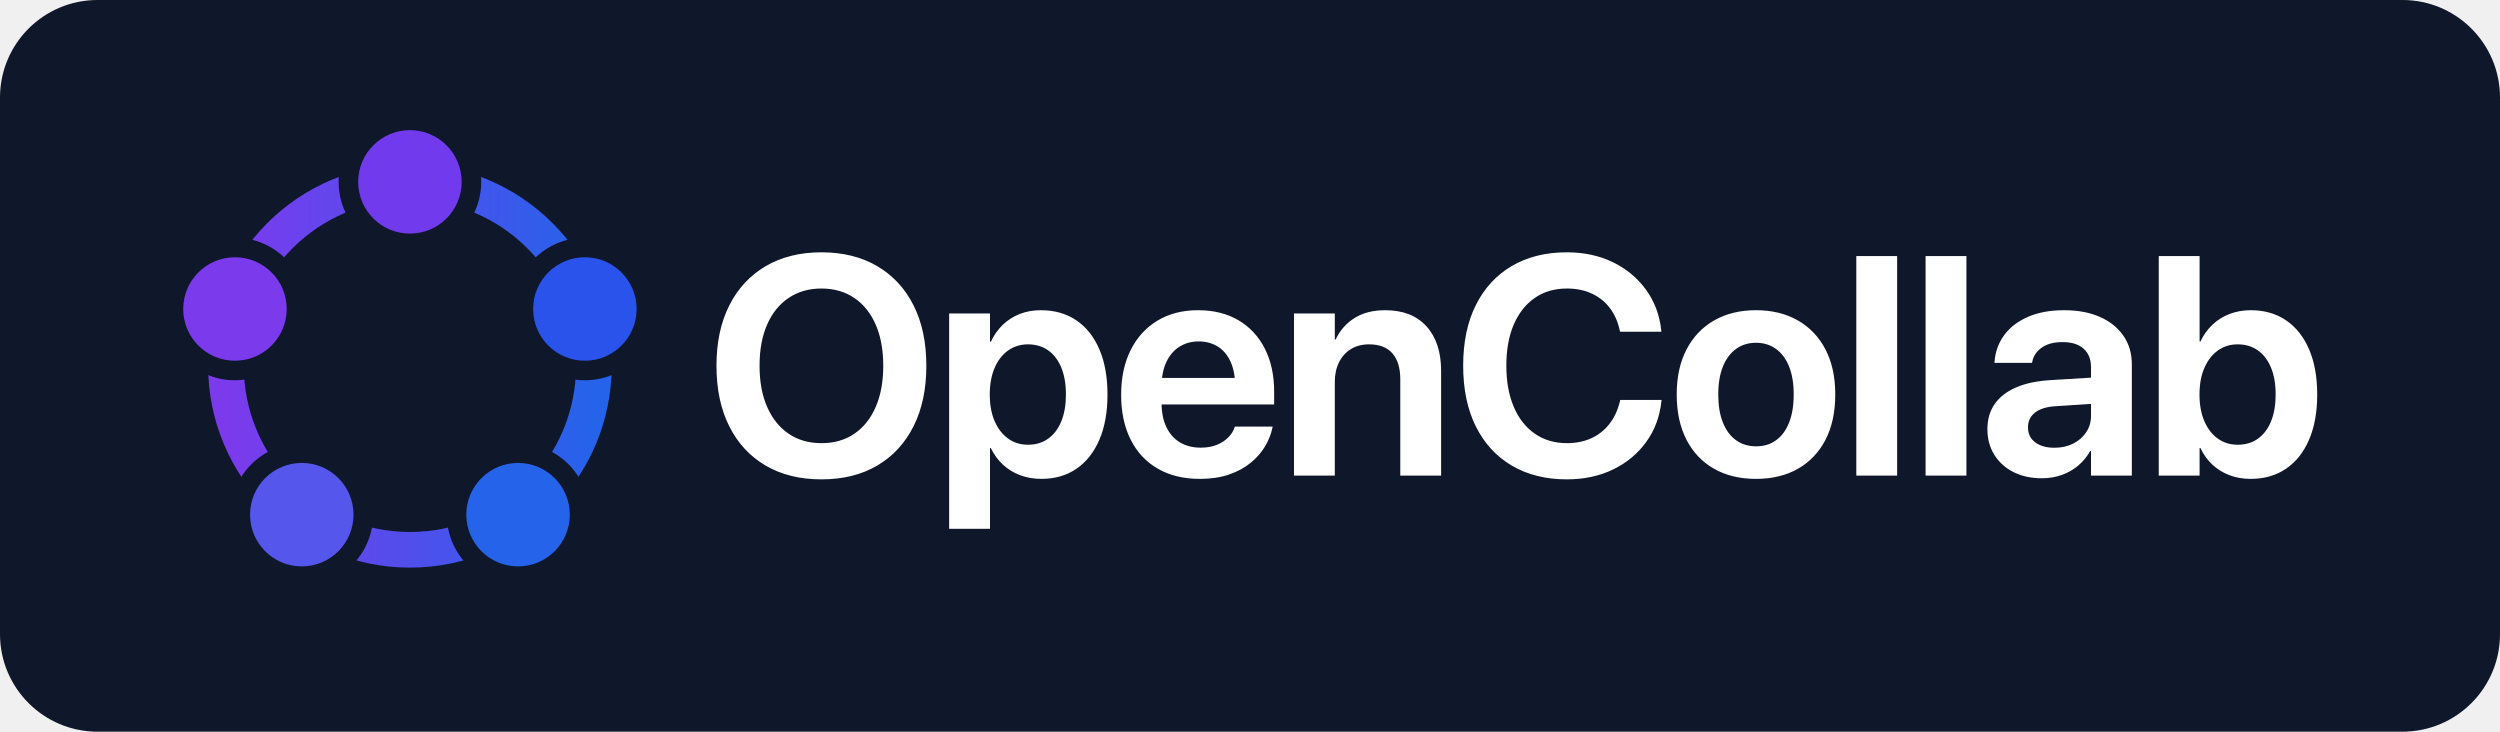
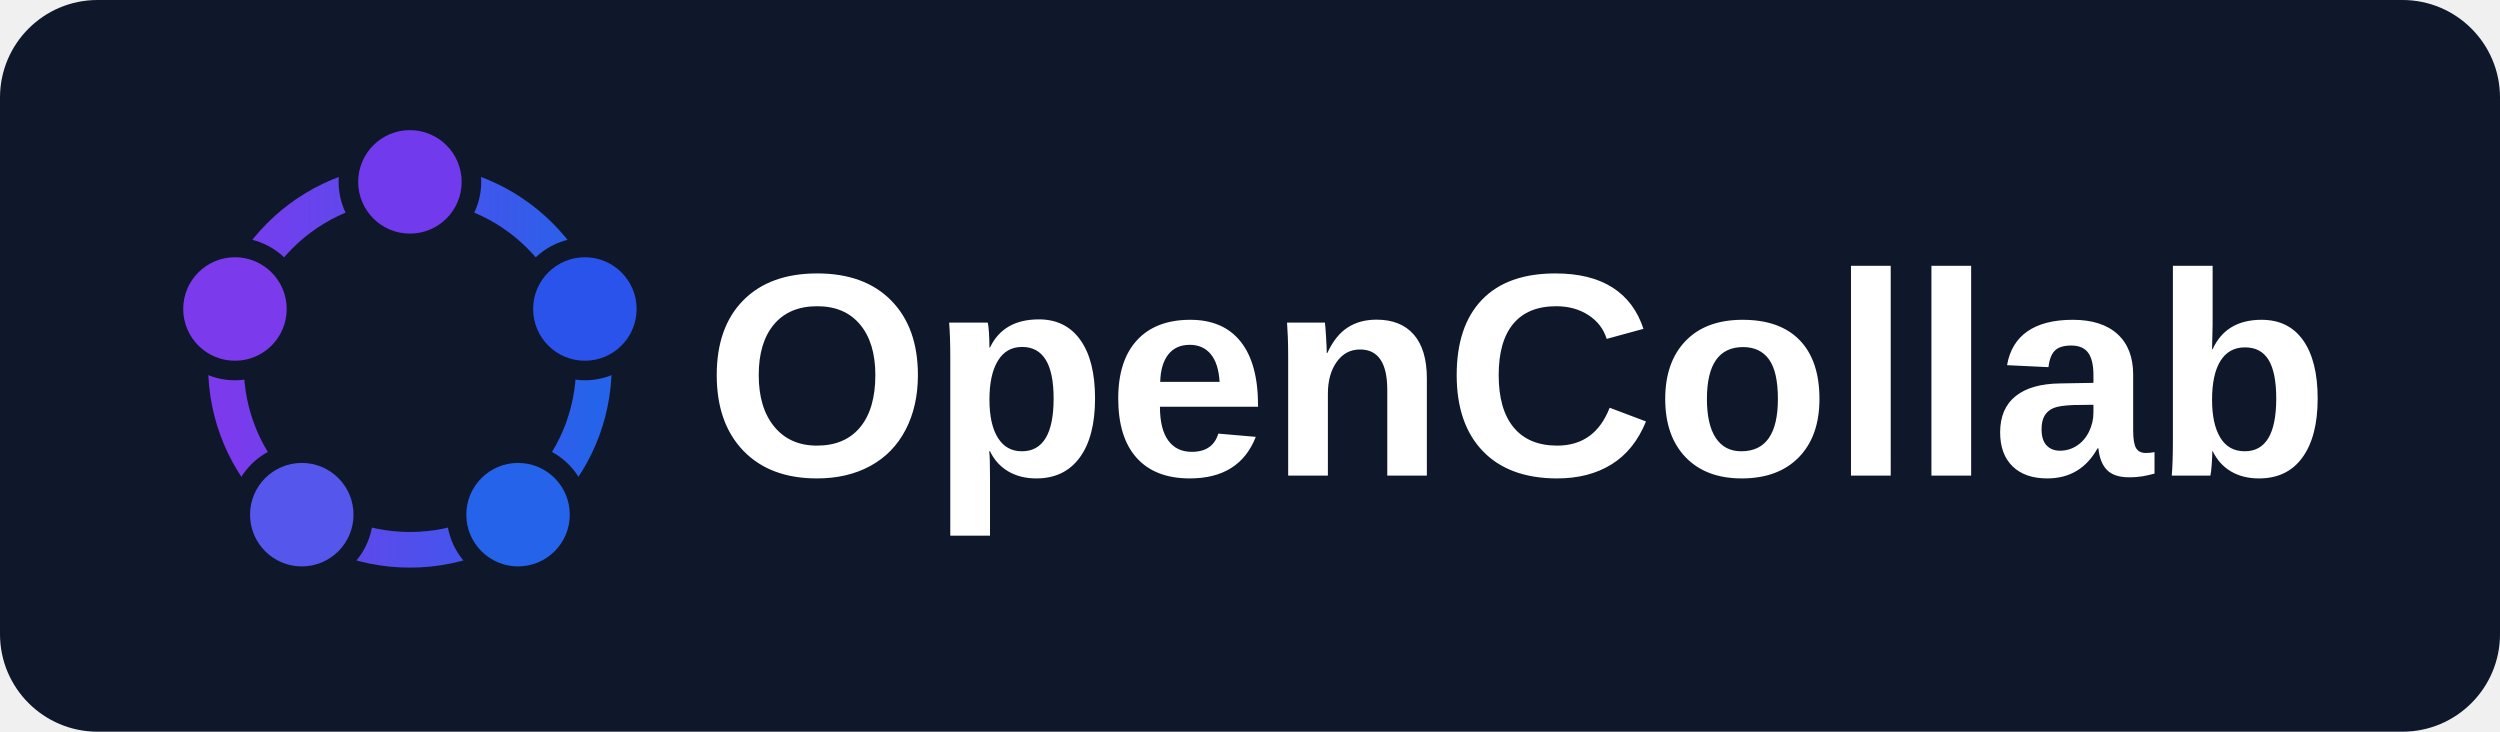
- <svg xmlns="http://www.w3.org/2000/svg" viewBox="0 0 1435.05 420">
+ <svg xmlns="http://www.w3.org/2000/svg" viewBox="0 0 1435.05 420" role="img" aria-labelledby="title desc">
  <defs>
    <linearGradient id="g" x1="0" y1="0" x2="1" y2="0">
      <stop offset="0" stop-color="#7C3AED" />
      <stop offset="1" stop-color="#2563EB" />
    </linearGradient>
    <mask id="cut" maskUnits="userSpaceOnUse" x="0" y="0" width="512" height="512">
      <rect x="0" y="0" width="512" height="512" fill="#fff" />
      <circle cx="256" cy="96" r="62" fill="#000" />
      <circle cx="408.17" cy="206.56" r="62" fill="#000" />
      <circle cx="350.05" cy="385.44" r="62" fill="#000" />
      <circle cx="161.95" cy="385.44" r="62" fill="#000" />
      <circle cx="103.83" cy="206.56" r="62" fill="#000" />
    </mask>
  </defs>
  <rect width="1435.05" height="420" rx="56" fill="#0F172A" />
  <g transform="translate(66.34 41.04) scale(0.66)">
    <circle cx="256" cy="256" r="160" fill="none" stroke="url(#g)" stroke-width="31" mask="url(#cut)" />
    <circle cx="256" cy="96" r="45" fill="#713AED" />
    <circle cx="408.17" cy="206.56" r="45" fill="#2A53EB" />
    <circle cx="350.05" cy="385.44" r="45" fill="#2563EB" />
    <circle cx="161.95" cy="385.44" r="45" fill="#5556EC" />
    <circle cx="103.83" cy="206.56" r="45" fill="#7C3AED" />
  </g>
-   <path transform="translate(404.6 273)" d="M66.921 2.165Q48.392 2.165 34.866 -5.763Q21.341 -13.691 14.006 -28.309Q6.671 -42.926 6.671 -62.956V-63.131Q6.671 -83.162 14.049 -97.735Q21.428 -112.309 34.953 -120.237Q48.479 -128.165 66.921 -128.165Q85.432 -128.165 98.949 -120.22Q112.466 -112.274 119.801 -97.718Q127.135 -83.162 127.135 -63.131V-62.956Q127.135 -42.926 119.801 -28.326Q112.466 -13.726 98.993 -5.78Q85.519 2.165 66.921 2.165ZM66.921 -18.617Q77.94 -18.617 85.877 -24.074Q93.814 -29.531 98.11 -39.485Q102.406 -49.44 102.406 -62.956V-63.131Q102.406 -76.735 98.067 -86.672Q93.727 -96.608 85.746 -101.996Q77.765 -107.383 66.921 -107.383Q56.146 -107.383 48.139 -102.013Q40.132 -96.643 35.766 -86.733Q31.4 -76.822 31.4 -63.131V-62.956Q31.4 -49.352 35.766 -39.398Q40.132 -29.444 48.095 -24.03Q56.058 -18.617 66.921 -18.617Z M140.235 30.561V-93.046H163.672V-76.875H164.195Q166.832 -82.516 170.998 -86.541Q175.163 -90.566 180.699 -92.749Q186.235 -94.932 192.836 -94.932Q204.659 -94.932 213.242 -89.126Q221.825 -83.319 226.471 -72.465Q231.116 -61.612 231.116 -46.558V-46.471Q231.116 -31.452 226.479 -20.625Q221.843 -9.797 213.347 -3.956Q204.851 1.886 193.168 1.886Q186.549 1.886 180.908 -0.253Q175.267 -2.393 171.032 -6.348Q166.798 -10.304 164.161 -15.787H163.672V30.561ZM185.501 -17.708Q192.207 -17.708 197.097 -21.219Q201.986 -24.729 204.623 -31.182Q207.26 -37.634 207.26 -46.471V-46.558Q207.26 -55.534 204.606 -61.987Q201.951 -68.44 197.062 -71.889Q192.172 -75.338 185.501 -75.338Q179.039 -75.338 174.08 -71.81Q169.12 -68.283 166.335 -61.83Q163.549 -55.377 163.549 -46.523V-46.436Q163.549 -37.669 166.361 -31.216Q169.173 -24.764 174.088 -21.236Q179.004 -17.708 185.501 -17.708Z M284.172 1.886Q270.114 1.886 259.976 -3.982Q249.839 -9.849 244.399 -20.686Q238.959 -31.522 238.959 -46.314V-46.401Q238.959 -61.123 244.408 -72.029Q249.856 -82.935 259.776 -88.934Q269.695 -94.932 283.142 -94.932Q296.589 -94.932 306.377 -89.126Q316.166 -83.319 321.475 -72.806Q326.784 -62.293 326.784 -48.252V-40.847H250.503V-56.076H315.642L304.43 -41.86V-50.889Q304.43 -59.568 301.767 -65.384Q299.104 -71.199 294.388 -74.107Q289.673 -77.014 283.474 -77.014Q277.274 -77.014 272.454 -74.002Q267.635 -70.99 264.893 -65.148Q262.151 -59.307 262.151 -50.889V-41.79Q262.151 -33.687 264.884 -27.924Q267.617 -22.162 272.664 -19.097Q277.711 -16.032 284.661 -16.032Q290.005 -16.032 293.987 -17.691Q297.969 -19.35 300.518 -21.987Q303.068 -24.624 304.028 -27.54L304.22 -28.117H325.928L325.719 -27.139Q324.618 -21.9 321.553 -16.748Q318.489 -11.596 313.337 -7.361Q308.185 -3.126 300.92 -0.62Q293.655 1.886 284.172 1.886Z M338.172 0.0V-93.046H361.608V-78.132H362.097Q365.73 -85.869 372.855 -90.401Q379.98 -94.932 390.528 -94.932Q405.844 -94.932 414.235 -85.668Q422.626 -76.403 422.626 -60.127V0.0H399.19V-55.36Q399.19 -64.912 394.71 -70.125Q390.231 -75.338 381.255 -75.338Q375.282 -75.338 370.864 -72.622Q366.446 -69.907 364.027 -65.052Q361.608 -60.197 361.608 -53.718V0.0Z M494.788 2.165Q476.591 2.165 463.205 -5.728Q449.819 -13.622 442.554 -28.23Q435.289 -42.838 435.289 -63.044V-63.131Q435.289 -83.336 442.571 -97.901Q449.854 -112.466 463.213 -120.316Q476.573 -128.165 494.788 -128.165Q509.667 -128.165 521.367 -122.42Q533.068 -116.674 540.324 -106.598Q547.58 -96.521 548.995 -83.406L549.1 -82.568H525.384L524.982 -84.139Q523.306 -91.265 519.263 -96.46Q515.22 -101.655 509.055 -104.519Q502.891 -107.383 494.788 -107.383Q484.205 -107.383 476.407 -101.996Q468.61 -96.608 464.34 -86.715Q460.07 -76.822 460.07 -63.166V-63.079Q460.07 -49.44 464.34 -39.442Q468.61 -29.444 476.451 -24.03Q484.292 -18.617 494.823 -18.617Q502.664 -18.617 508.82 -21.428Q514.975 -24.24 519.184 -29.592Q523.393 -34.945 525.261 -42.577L525.453 -43.432H549.17L549.065 -42.524Q547.65 -29.392 540.368 -19.306Q533.086 -9.221 521.367 -3.528Q509.649 2.165 494.788 2.165Z M603.379 1.886Q589.512 1.886 579.287 -3.929Q569.062 -9.745 563.465 -20.598Q557.868 -31.452 557.868 -46.488V-46.663Q557.868 -61.647 563.535 -72.465Q569.202 -83.284 579.427 -89.108Q589.652 -94.932 603.326 -94.932Q617.088 -94.932 627.313 -89.126Q637.538 -83.319 643.205 -72.518Q648.872 -61.717 648.872 -46.663V-46.488Q648.872 -31.365 643.257 -20.537Q637.642 -9.71 627.444 -3.912Q617.245 1.886 603.379 1.886ZM603.466 -16.8Q610.067 -16.8 614.896 -20.284Q619.724 -23.768 622.37 -30.413Q625.016 -37.058 625.016 -46.488V-46.663Q625.016 -56.058 622.335 -62.677Q619.655 -69.296 614.773 -72.771Q609.892 -76.246 603.326 -76.246Q596.865 -76.246 591.984 -72.745Q587.103 -69.243 584.413 -62.651Q581.724 -56.058 581.724 -46.663V-46.488Q581.724 -37.058 584.396 -30.413Q587.068 -23.768 591.949 -20.284Q596.83 -16.8 603.466 -16.8Z M660.958 0.0V-126.0H684.395V0.0Z M700.725 0.0V-126.0H724.161V0.0Z M767.438 1.537Q758.165 1.537 751.127 -2.043Q744.089 -5.623 740.151 -11.98Q736.213 -18.337 736.213 -26.58V-26.719Q736.213 -35.119 740.413 -41.109Q744.613 -47.1 752.603 -50.575Q760.592 -54.05 771.961 -54.766L807.884 -56.966V-41.93L775.384 -39.834Q767.665 -39.38 763.588 -36.202Q759.51 -33.024 759.51 -27.767V-27.628Q759.51 -22.196 763.657 -19.088Q767.805 -15.979 774.721 -15.979Q780.728 -15.979 785.452 -18.363Q790.176 -20.747 792.926 -24.903Q795.677 -29.06 795.677 -34.246V-62.31Q795.677 -68.964 791.477 -72.797Q787.277 -76.63 779.366 -76.63Q771.926 -76.63 767.482 -73.513Q763.038 -70.396 762.007 -65.541L761.833 -64.72H740.247L740.334 -65.751Q741.068 -74.203 745.966 -80.787Q750.865 -87.371 759.562 -91.151Q768.259 -94.932 780.274 -94.932Q792.097 -94.932 800.803 -91.073Q809.508 -87.213 814.311 -80.237Q819.113 -73.26 819.113 -63.899V0.0H795.677V-14.093H795.188Q792.533 -9.291 788.359 -5.772Q784.186 -2.253 778.885 -0.358Q773.585 1.537 767.438 1.537Z M887.311 1.886Q880.64 1.886 875.051 -0.262Q869.463 -2.41 865.28 -6.348Q861.098 -10.286 858.496 -15.822H858.007V0.0H834.57V-126.0H858.007V-76.98H858.496Q861.133 -82.568 865.368 -86.593Q869.603 -90.619 875.208 -92.776Q880.814 -94.932 887.398 -94.932Q899.116 -94.932 907.647 -89.126Q916.178 -83.319 920.85 -72.492Q925.521 -61.664 925.521 -46.61V-46.523Q925.521 -31.504 920.876 -20.651Q916.231 -9.797 907.647 -3.956Q899.064 1.886 887.311 1.886ZM879.906 -17.708Q886.612 -17.708 891.502 -21.192Q896.391 -24.676 899.028 -31.155Q901.665 -37.634 901.665 -46.523V-46.61Q901.665 -55.534 899.011 -61.961Q896.356 -68.387 891.467 -71.863Q886.577 -75.338 879.906 -75.338Q873.444 -75.338 868.511 -71.81Q863.578 -68.283 860.766 -61.83Q857.954 -55.377 857.954 -46.576V-46.488Q857.954 -37.722 860.74 -31.243Q863.525 -24.764 868.467 -21.236Q873.41 -17.708 879.906 -17.708Z" fill="#FFFFFF" />
+   <path d="M1507 711Q1507 491 1420.0 324.0Q1333 157 1171.0 68.5Q1009 -20 793 -20Q461 -20 272.5 175.5Q84 371 84 711Q84 1050 272.0 1240.0Q460 1430 795 1430Q1130 1430 1318.5 1238.0Q1507 1046 1507 711ZM1206 711Q1206 939 1098.0 1068.5Q990 1198 795 1198Q597 1198 489.0 1069.5Q381 941 381 711Q381 479 491.5 345.5Q602 212 793 212Q991 212 1098.5 342.0Q1206 472 1206 711ZM2760.0 546Q2760.0 275 2651.5 127.5Q2543.0 -20 2345.0 -20Q2231.0 -20 2146.5 29.5Q2062.0 79 2017.0 172H2011.0Q2017.0 142 2017.0 -10V-425H1736.0V833Q1736.0 986 1728.0 1082H2001.0Q2006.0 1064 2009.5 1011.0Q2013.0 958 2013.0 906H2017.0Q2112.0 1105 2363.0 1105Q2552.0 1105 2656.0 959.5Q2760.0 814 2760.0 546ZM2467.0 546Q2467.0 910 2244.0 910Q2132.0 910 2072.5 812.0Q2013.0 714 2013.0 538Q2013.0 363 2072.5 267.5Q2132.0 172 2242.0 172Q2467.0 172 2467.0 546ZM3430.0 -20Q3186.0 -20 3055.0 124.5Q2924.0 269 2924.0 546Q2924.0 814 3057.0 958.0Q3190.0 1102 3434.0 1102Q3667.0 1102 3790.0 947.5Q3913.0 793 3913.0 495V487H3219.0Q3219.0 329 3277.5 248.5Q3336.0 168 3444.0 168Q3593.0 168 3632.0 297L3897.0 274Q3782.0 -20 3430.0 -20ZM3430.0 925Q3331.0 925 3277.5 856.0Q3224.0 787 3221.0 663H3641.0Q3633.0 794 3578.0 859.5Q3523.0 925 3430.0 925ZM4827.0 0V607Q4827.0 892 4634.0 892Q4532.0 892 4469.5 804.5Q4407.0 717 4407.0 580V0H4126.0V840Q4126.0 927 4123.5 982.5Q4121.0 1038 4118.0 1082H4386.0Q4389.0 1063 4394.0 980.5Q4399.0 898 4399.0 867H4403.0Q4460.0 991 4546.0 1047.0Q4632.0 1103 4751.0 1103Q4923.0 1103 5015.0 997.0Q5107.0 891 5107.0 687V0ZM6029.0 212Q6296.0 212 6400.0 480L6657.0 383Q6574.0 179 6413.5 79.5Q6253.0 -20 6029.0 -20Q5689.0 -20 5503.5 172.5Q5318.0 365 5318.0 711Q5318.0 1058 5497.0 1244.0Q5676.0 1430 6016.0 1430Q6264.0 1430 6420.0 1330.5Q6576.0 1231 6639.0 1038L6379.0 967Q6346.0 1073 6249.5 1135.5Q6153.0 1198 6022.0 1198Q5822.0 1198 5718.5 1074.0Q5615.0 950 5615.0 711Q5615.0 468 5721.5 340.0Q5828.0 212 6029.0 212ZM7884.0 542Q7884.0 279 7738.0 129.5Q7592.0 -20 7334.0 -20Q7081.0 -20 6937.0 130.0Q6793.0 280 6793.0 542Q6793.0 803 6937.0 952.5Q7081.0 1102 7340.0 1102Q7605.0 1102 7744.5 957.5Q7884.0 813 7884.0 542ZM7590.0 542Q7590.0 735 7527.0 822.0Q7464.0 909 7344.0 909Q7088.0 909 7088.0 542Q7088.0 361 7150.5 266.5Q7213.0 172 7331.0 172Q7590.0 172 7590.0 542ZM8107.0 0V1484H8388.0V0ZM8676.0 0V1484H8957.0V0ZM9495.0 -20Q9338.0 -20 9250.0 65.5Q9162.0 151 9162.0 306Q9162.0 474 9271.5 562.0Q9381.0 650 9589.0 652L9822.0 656V711Q9822.0 817 9785.0 868.5Q9748.0 920 9664.0 920Q9586.0 920 9549.5 884.5Q9513.0 849 9504.0 767L9211.0 781Q9238.0 939 9355.5 1020.5Q9473.0 1102 9676.0 1102Q9881.0 1102 9992.0 1001.0Q10103.0 900 10103.0 714V320Q10103.0 229 10123.5 194.5Q10144.0 160 10192.0 160Q10224.0 160 10254.0 166V14Q10229.0 8 10209.0 3.0Q10189.0 -2 10169.0 -5.0Q10149.0 -8 10126.5 -10.0Q10104.0 -12 10074.0 -12Q9968.0 -12 9917.5 40.0Q9867.0 92 9857.0 193H9851.0Q9733.0 -20 9495.0 -20ZM9822.0 501 9678.0 499Q9580.0 495 9539.0 477.5Q9498.0 460 9476.5 424.0Q9455.0 388 9455.0 328Q9455.0 251 9490.5 213.5Q9526.0 176 9585.0 176Q9651.0 176 9705.5 212.0Q9760.0 248 9791.0 311.5Q9822.0 375 9822.0 446ZM11408.0 545Q11408.0 277 11300.5 128.5Q11193.0 -20 10993.0 -20Q10878.0 -20 10794.0 30.0Q10710.0 80 10665.0 174H10663.0Q10663.0 139 10658.5 78.0Q10654.0 17 10649.0 0H10376.0Q10384.0 93 10384.0 247V1484H10665.0V1070L10661.0 894H10665.0Q10760.0 1102 11011.0 1102Q11203.0 1102 11305.5 956.5Q11408.0 811 11408.0 545ZM11115.0 545Q11115.0 729 11061.0 818.0Q11007.0 907 10894.0 907Q10780.0 907 10720.5 811.5Q10661.0 716 10661.0 536Q10661.0 364 10719.5 268.0Q10778.0 172 10892.0 172Q11115.0 172 11115.0 545Z" transform="translate(404.6 273) scale(0.08115234 -0.08115234)" fill="#FFFFFF" />
</svg>
